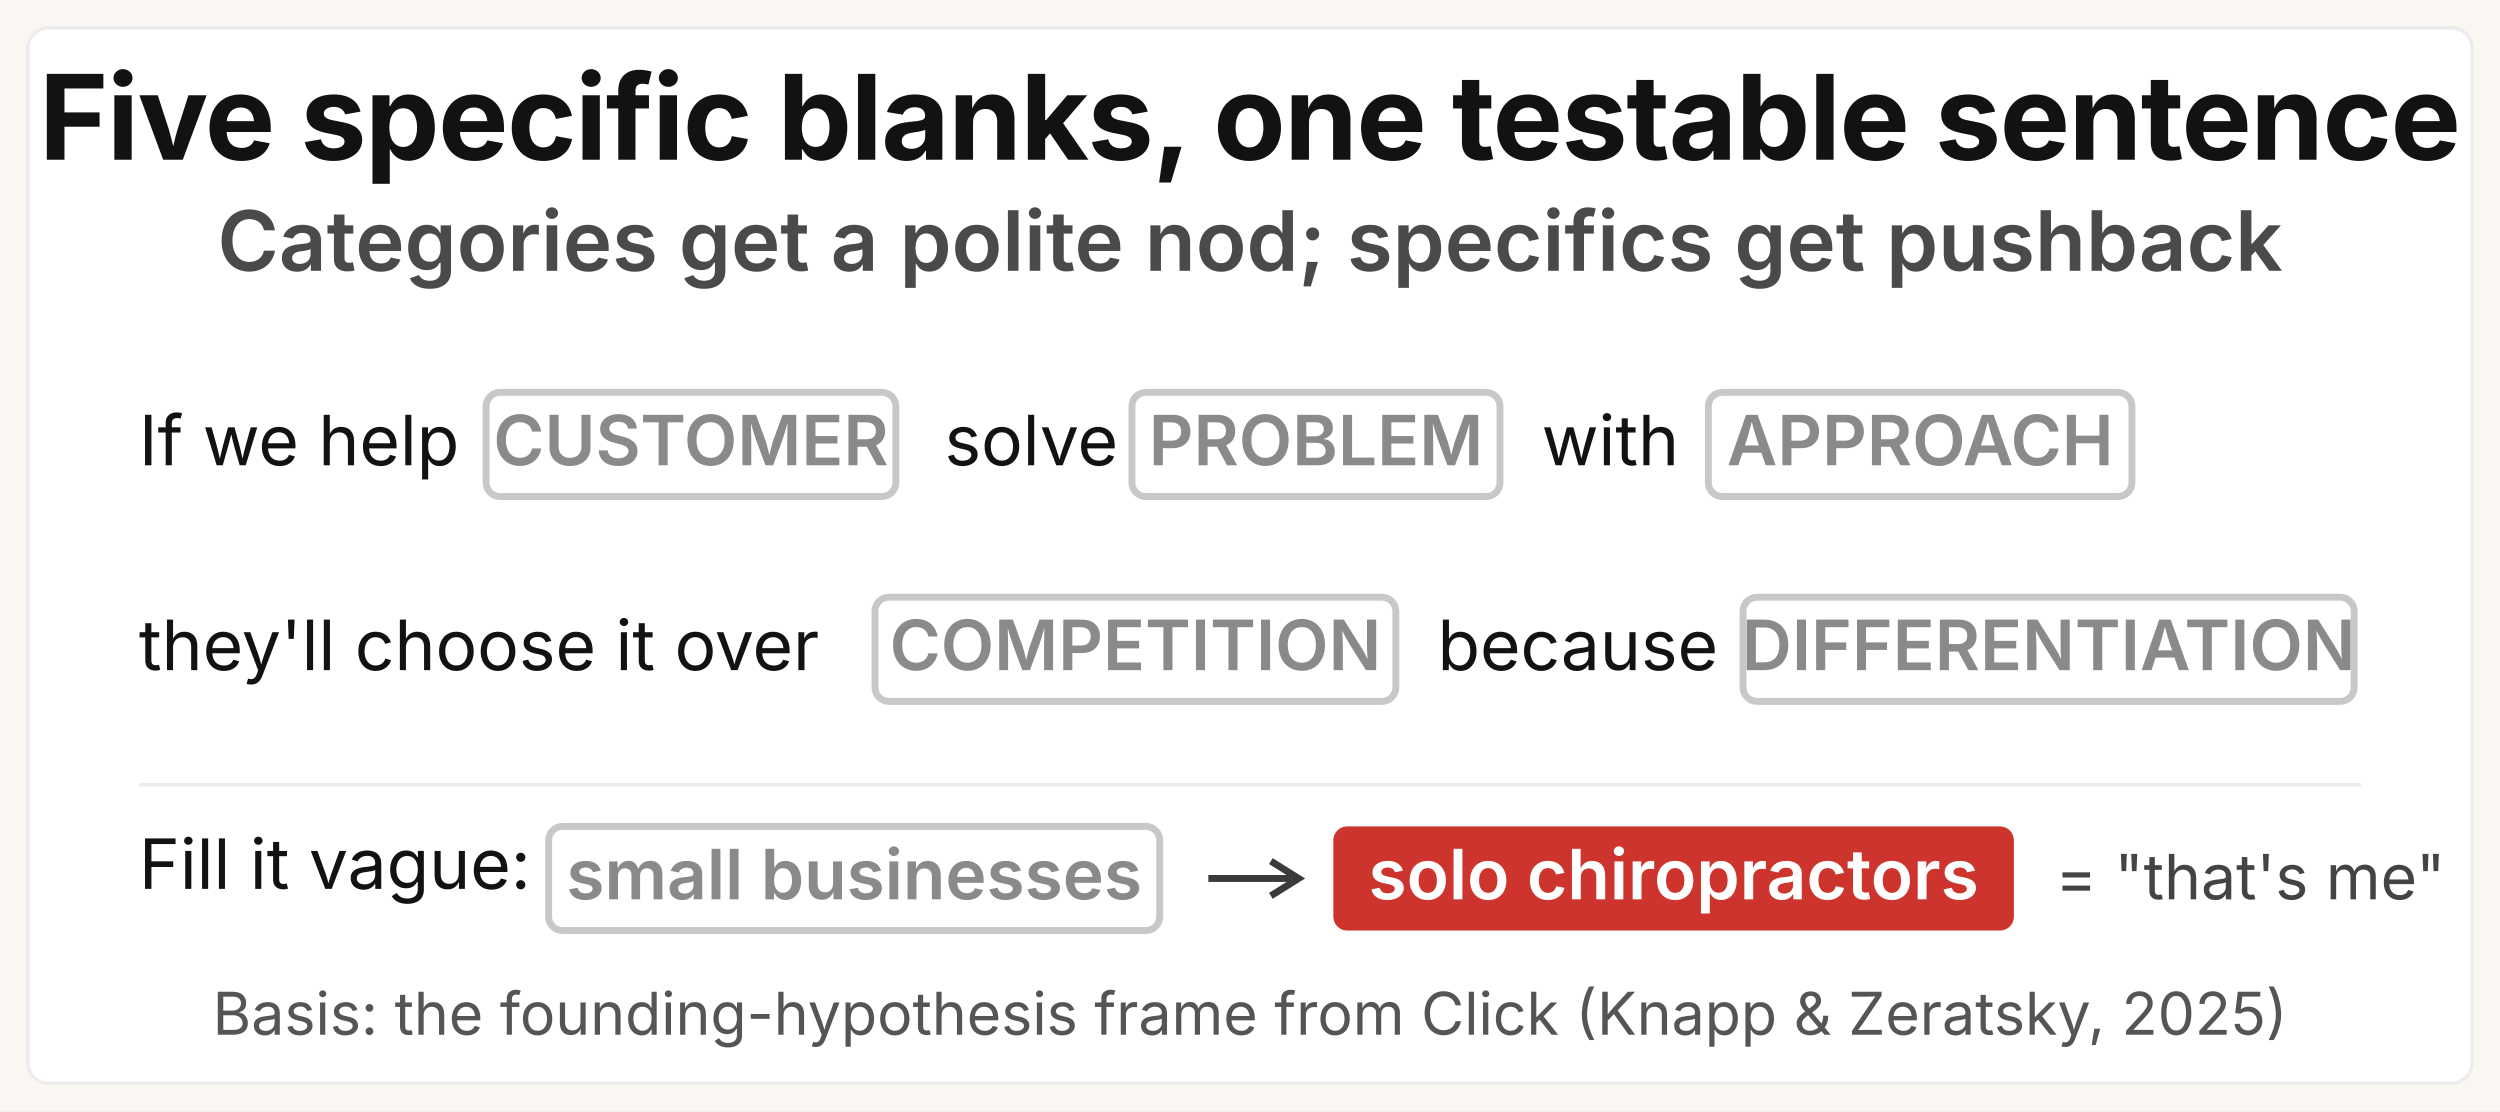
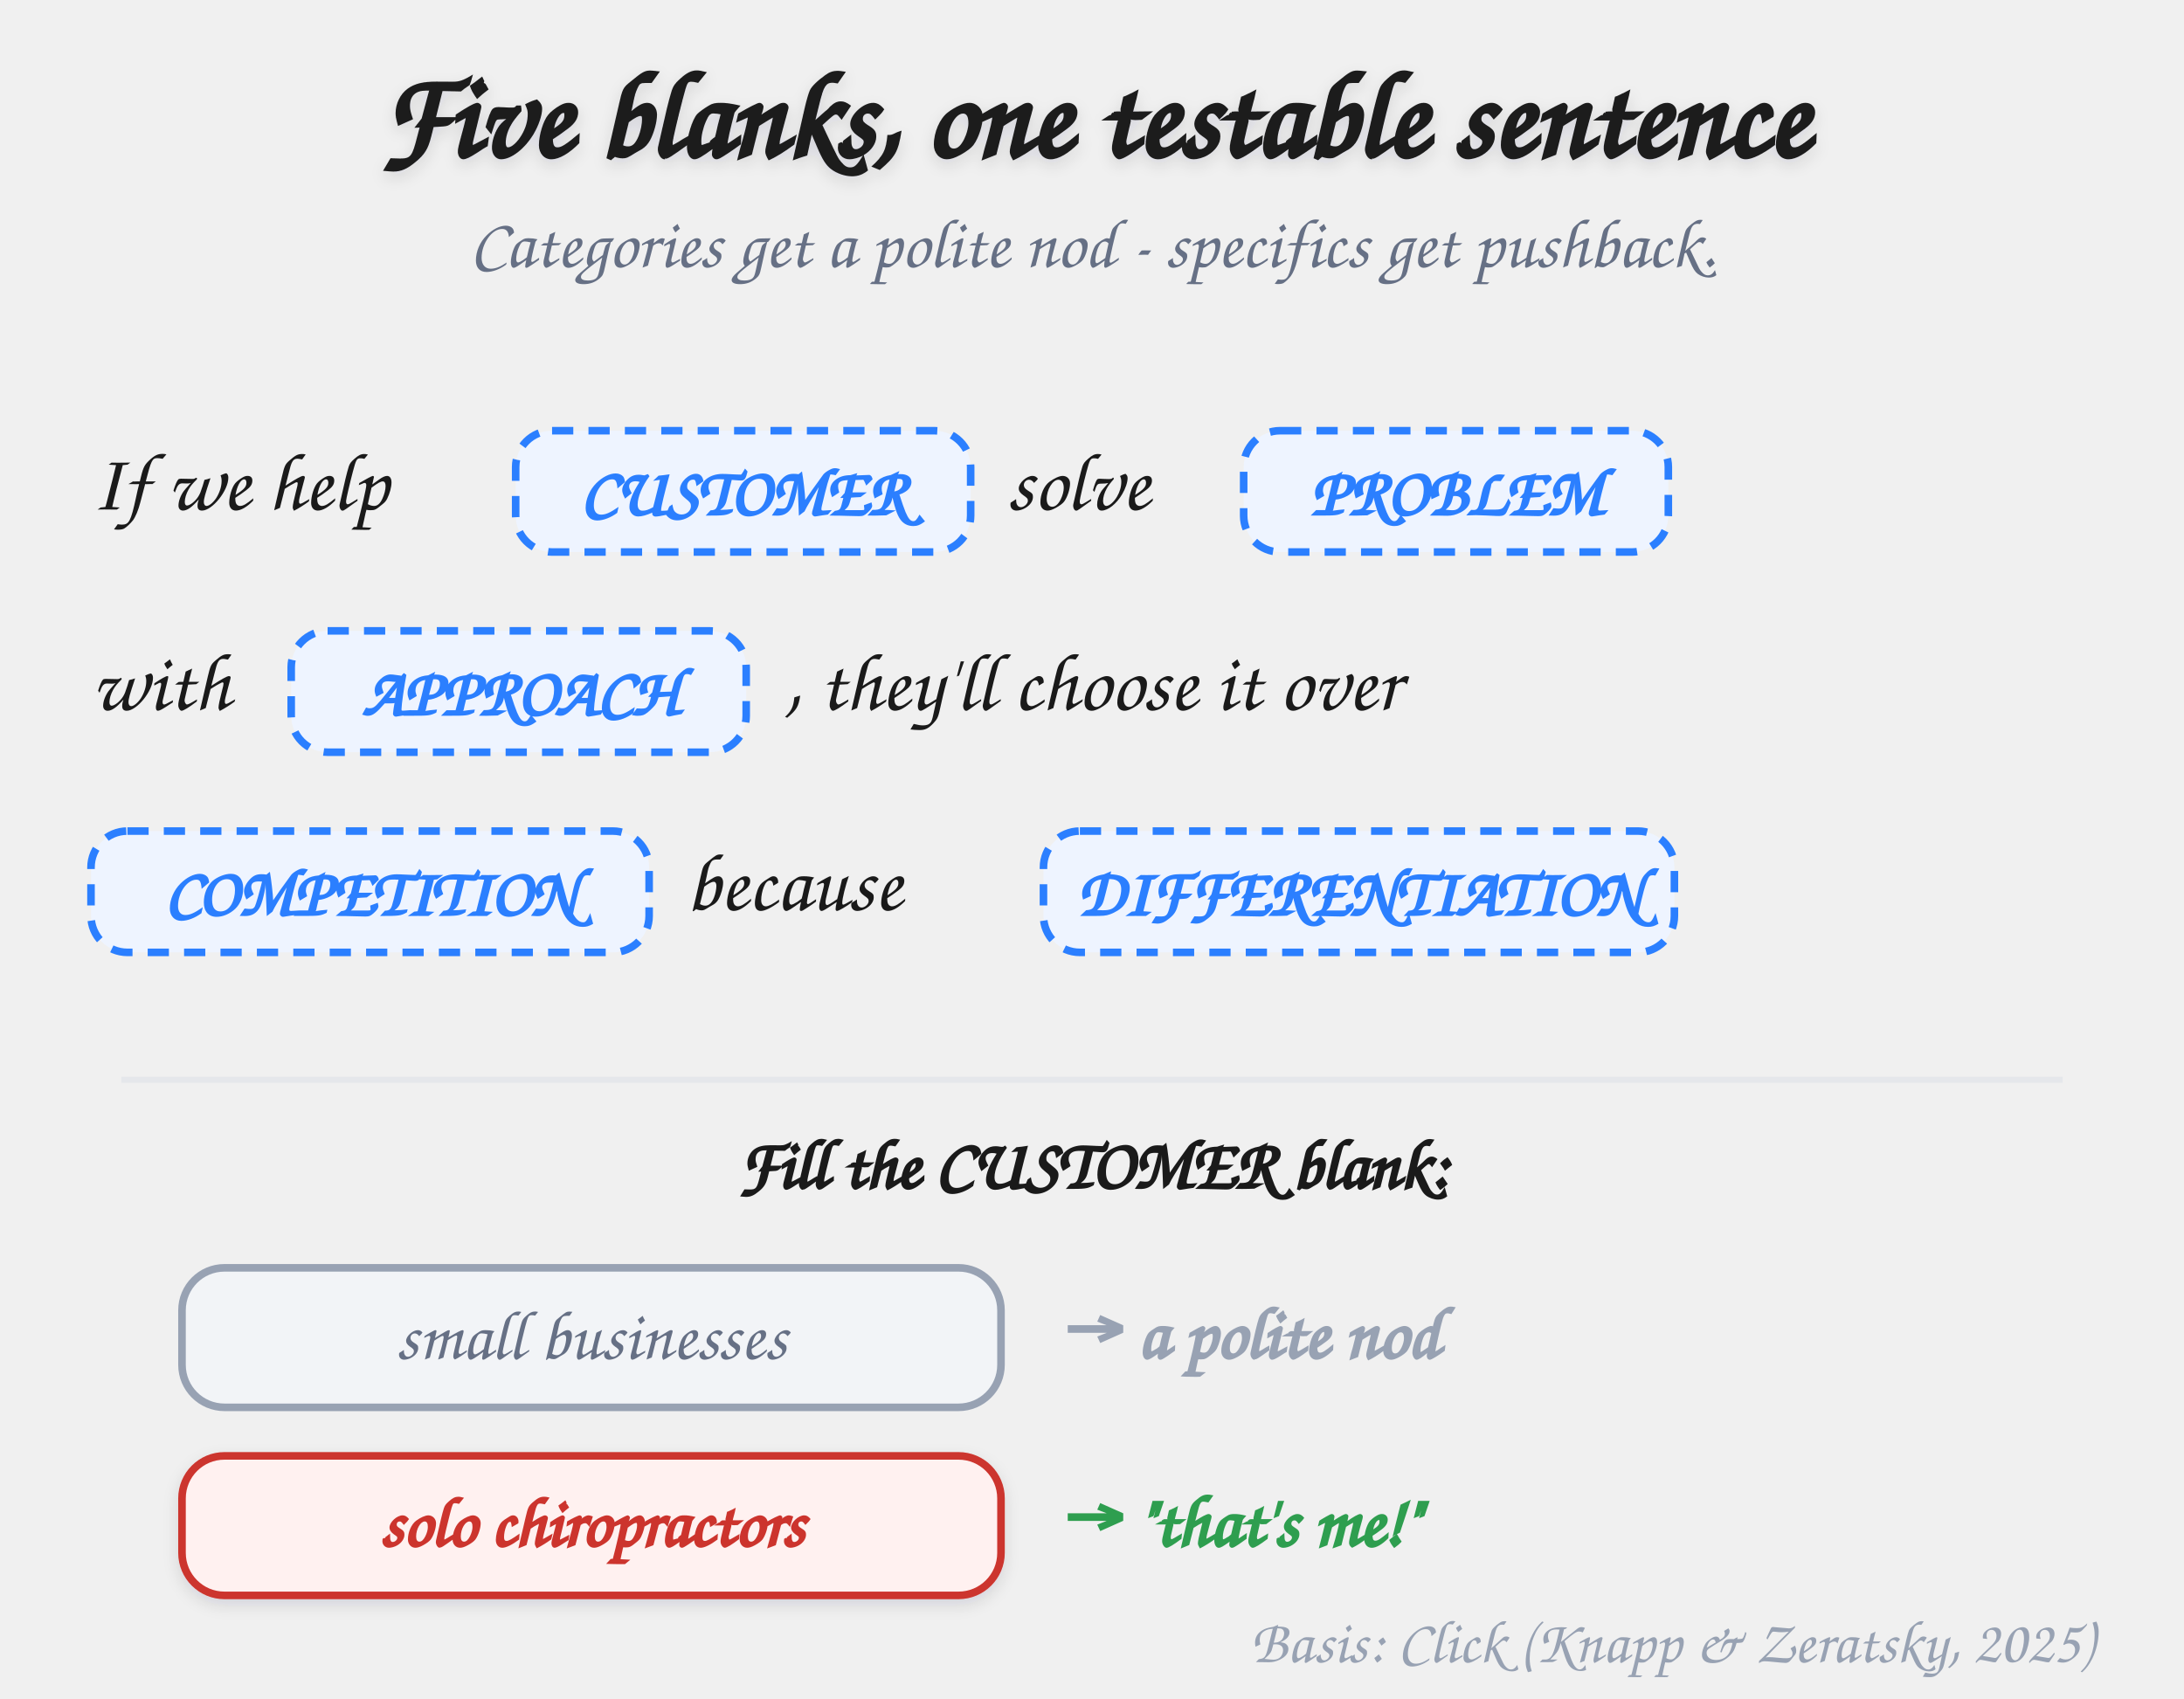
- <svg xmlns="http://www.w3.org/2000/svg" viewBox="0 0 720 320" role="img" aria-labelledby="madlibs-title madlibs-desc">
+ <svg xmlns="http://www.w3.org/2000/svg" viewBox="0 0 720 560" role="img" aria-labelledby="ml-title">
  <defs>
    <style>
-       .gk    { font-family: "Space Grotesk", "Inter", system-ui, sans-serif; }
-       .sys   { font-family: system-ui, -apple-system, "Segoe UI", sans-serif; }
-       .title { font-size: 34px; font-weight: 700; fill: #121212; letter-spacing: -0.4px; }
-       .msg   { font-size: 24px; font-weight: 600; fill: #4a4a4a; }
-       .join  { font-size: 20px; font-weight: 400; fill: #121212; }
-       .blank { font-size: 20px; font-weight: 600; fill: #8a8a8a; }
-       .fill  { font-size: 20px; font-weight: 600; fill: #ffffff; }
-       .vague { font-size: 20px; font-weight: 600; fill: #8a8a8a; }
-       .annot { font-size: 18px; font-weight: 400; fill: #444444; }
-       .basis { font-size: 17px; font-weight: 400; fill: #555555; }
+       .h  { font-family: "Caveat", "Patrick Hand", "Comic Sans MS", cursive; }
+       .title{ font-size: 40px; font-weight: 700; fill: #1a1a1a; filter: url(#soft); }
+       .sub  { font-size: 23px; fill: #667085; }
+       .word { font-size: 27px; fill: #1a1a1a; }
+       .blank{ fill: #eef4ff; stroke: #2b7fff; stroke-width: 2.5; stroke-dasharray: 7 5; }
+       .blankt{ font-size: 22px; font-weight: 700; fill: #2b7fff; }
+       .lbl  { font-size: 23px; font-weight: 700; fill: #1a1a1a; }
+       .cvag { fill: #f2f4f7; stroke: #98a2b3; stroke-width: 2.5; }
+       .cvagt{ font-size: 23px; fill: #667085; }
+       .cspec{ fill: #fff1f0; stroke: #cc342d; stroke-width: 2.5; filter: url(#soft); }
+       .cspect{ font-size: 23px; font-weight: 700; fill: #cc342d; }
+       .react{ font-size: 24px; font-weight: 700; }
+       .foot { font-size: 20px; fill: #98a2b3; font-style: italic; }
    </style>
+     <filter id="soft" x="-10%" y="-14%" width="120%" height="140%">
+       <feDropShadow dx="0" dy="2" stdDeviation="2.5" flood-color="#1a1a2e" flood-opacity="0.12" />
+     </filter>
  </defs>
-   <rect width="720" height="320" fill="#faf7f2" />
-   <rect x="8" y="8" width="704" height="304" rx="6" fill="#ffffff" stroke="#ececec" stroke-width="1" />
-   <text x="360" y="46" text-anchor="middle" class="gk title">Five specific blanks, one testable sentence</text>
-   <text x="360" y="78" text-anchor="middle" class="gk msg">Categories get a polite nod; specifics get pushback</text>
-   <text x="40" y="134" class="gk join">If we help</text>
-   <rect x="140" y="113" width="118" height="30" rx="4" fill="#ffffff" stroke="#c8c8c8" stroke-width="2" />
-   <text x="199" y="134" text-anchor="middle" class="gk blank">CUSTOMER</text>
-   <text x="272" y="134" class="gk join">solve</text>
-   <rect x="326" y="113" width="106" height="30" rx="4" fill="#ffffff" stroke="#c8c8c8" stroke-width="2" />
-   <text x="379" y="134" text-anchor="middle" class="gk blank">PROBLEM</text>
-   <text x="444" y="134" class="gk join">with</text>
-   <rect x="492" y="113" width="122" height="30" rx="4" fill="#ffffff" stroke="#c8c8c8" stroke-width="2" />
-   <text x="553" y="134" text-anchor="middle" class="gk blank">APPROACH</text>
-   <text x="40" y="193" class="gk join">they'll choose it over</text>
-   <rect x="252" y="172" width="150" height="30" rx="4" fill="#ffffff" stroke="#c8c8c8" stroke-width="2" />
-   <text x="327" y="193" text-anchor="middle" class="gk blank">COMPETITION</text>
-   <text x="414" y="193" class="gk join">because</text>
-   <rect x="502" y="172" width="176" height="30" rx="4" fill="#ffffff" stroke="#c8c8c8" stroke-width="2" />
-   <text x="590" y="193" text-anchor="middle" class="gk blank">DIFFERENTIATION</text>
-   <line x1="40" y1="226" x2="680" y2="226" stroke="#ececec" stroke-width="1" />
-   <text x="40" y="256" class="gk join" fill="#4a4a4a" font-size="18">Fill it vague:</text>
-   <rect x="158" y="238" width="176" height="30" rx="4" fill="#ffffff" stroke="#c8c8c8" stroke-width="2" />
-   <text x="246" y="259" text-anchor="middle" class="gk vague">small businesses</text>
-   <path d="M348,253 L372,253 M366,248 L374,253 L366,258" fill="none" stroke="#3a3a3a" stroke-width="2" />
-   <rect x="384" y="238" width="196" height="30" rx="4" fill="#cc342d" />
-   <text x="482" y="259" text-anchor="middle" class="gk fill">solo chiropractors</text>
-   <text x="592" y="259" class="sys annot" fill="#cc342d">= "that's me"</text>
-   <text x="360" y="298" text-anchor="middle" class="sys basis">Basis: the founding-hypothesis frame from Click (Knapp &amp; Zeratsky, 2025)</text>
+   <text x="360" y="52" text-anchor="middle" class="h title">Five blanks, one testable sentence</text>
+   <text x="360" y="88" text-anchor="middle" class="h sub">Categories get a polite nod - specifics get pushback.</text>
+   <text x="30" y="168" class="h word">If we help</text>
+   <rect x="170" y="142" width="150" height="40" rx="12" class="blank" />
+   <text x="245" y="170" text-anchor="middle" class="h blankt">CUSTOMER</text>
+   <text x="332" y="168" class="h word">solve</text>
+   <rect x="410" y="142" width="140" height="40" rx="12" class="blank" />
+   <text x="480" y="170" text-anchor="middle" class="h blankt">PROBLEM</text>
+   <text x="30" y="234" class="h word">with</text>
+   <rect x="96" y="208" width="150" height="40" rx="12" class="blank" />
+   <text x="171" y="236" text-anchor="middle" class="h blankt">APPROACH</text>
+   <text x="258" y="234" class="h word">, they'll choose it over</text>
+   <rect x="30" y="274" width="184" height="40" rx="12" class="blank" />
+   <text x="122" y="302" text-anchor="middle" class="h blankt">COMPETITION</text>
+   <text x="226" y="300" class="h word">because</text>
+   <rect x="344" y="274" width="208" height="40" rx="12" class="blank" />
+   <text x="448" y="302" text-anchor="middle" class="h blankt">DIFFERENTIATION</text>
+   <line x1="40" y1="356" x2="680" y2="356" stroke="#e5e7eb" stroke-width="2" />
+   <text x="360" y="392" text-anchor="middle" class="h lbl">Fill the CUSTOMER blank:</text>
+   <rect x="60" y="418" width="270" height="46" rx="14" class="cvag" />
+   <text x="195" y="448" text-anchor="middle" class="h cvagt">small businesses</text>
+   <text x="352" y="448" class="h react" fill="#98a2b3">→ a polite nod</text>
+   <rect x="60" y="480" width="270" height="46" rx="14" class="cspec" />
+   <text x="195" y="510" text-anchor="middle" class="h cspect">solo chiropractors</text>
+   <text x="352" y="510" class="h react" fill="#2e9e4f">→ "that's me!"</text>
+   <text x="690" y="548" text-anchor="end" class="h foot">Basis: Click (Knapp &amp; Zeratsky, 2025)</text>
</svg>
